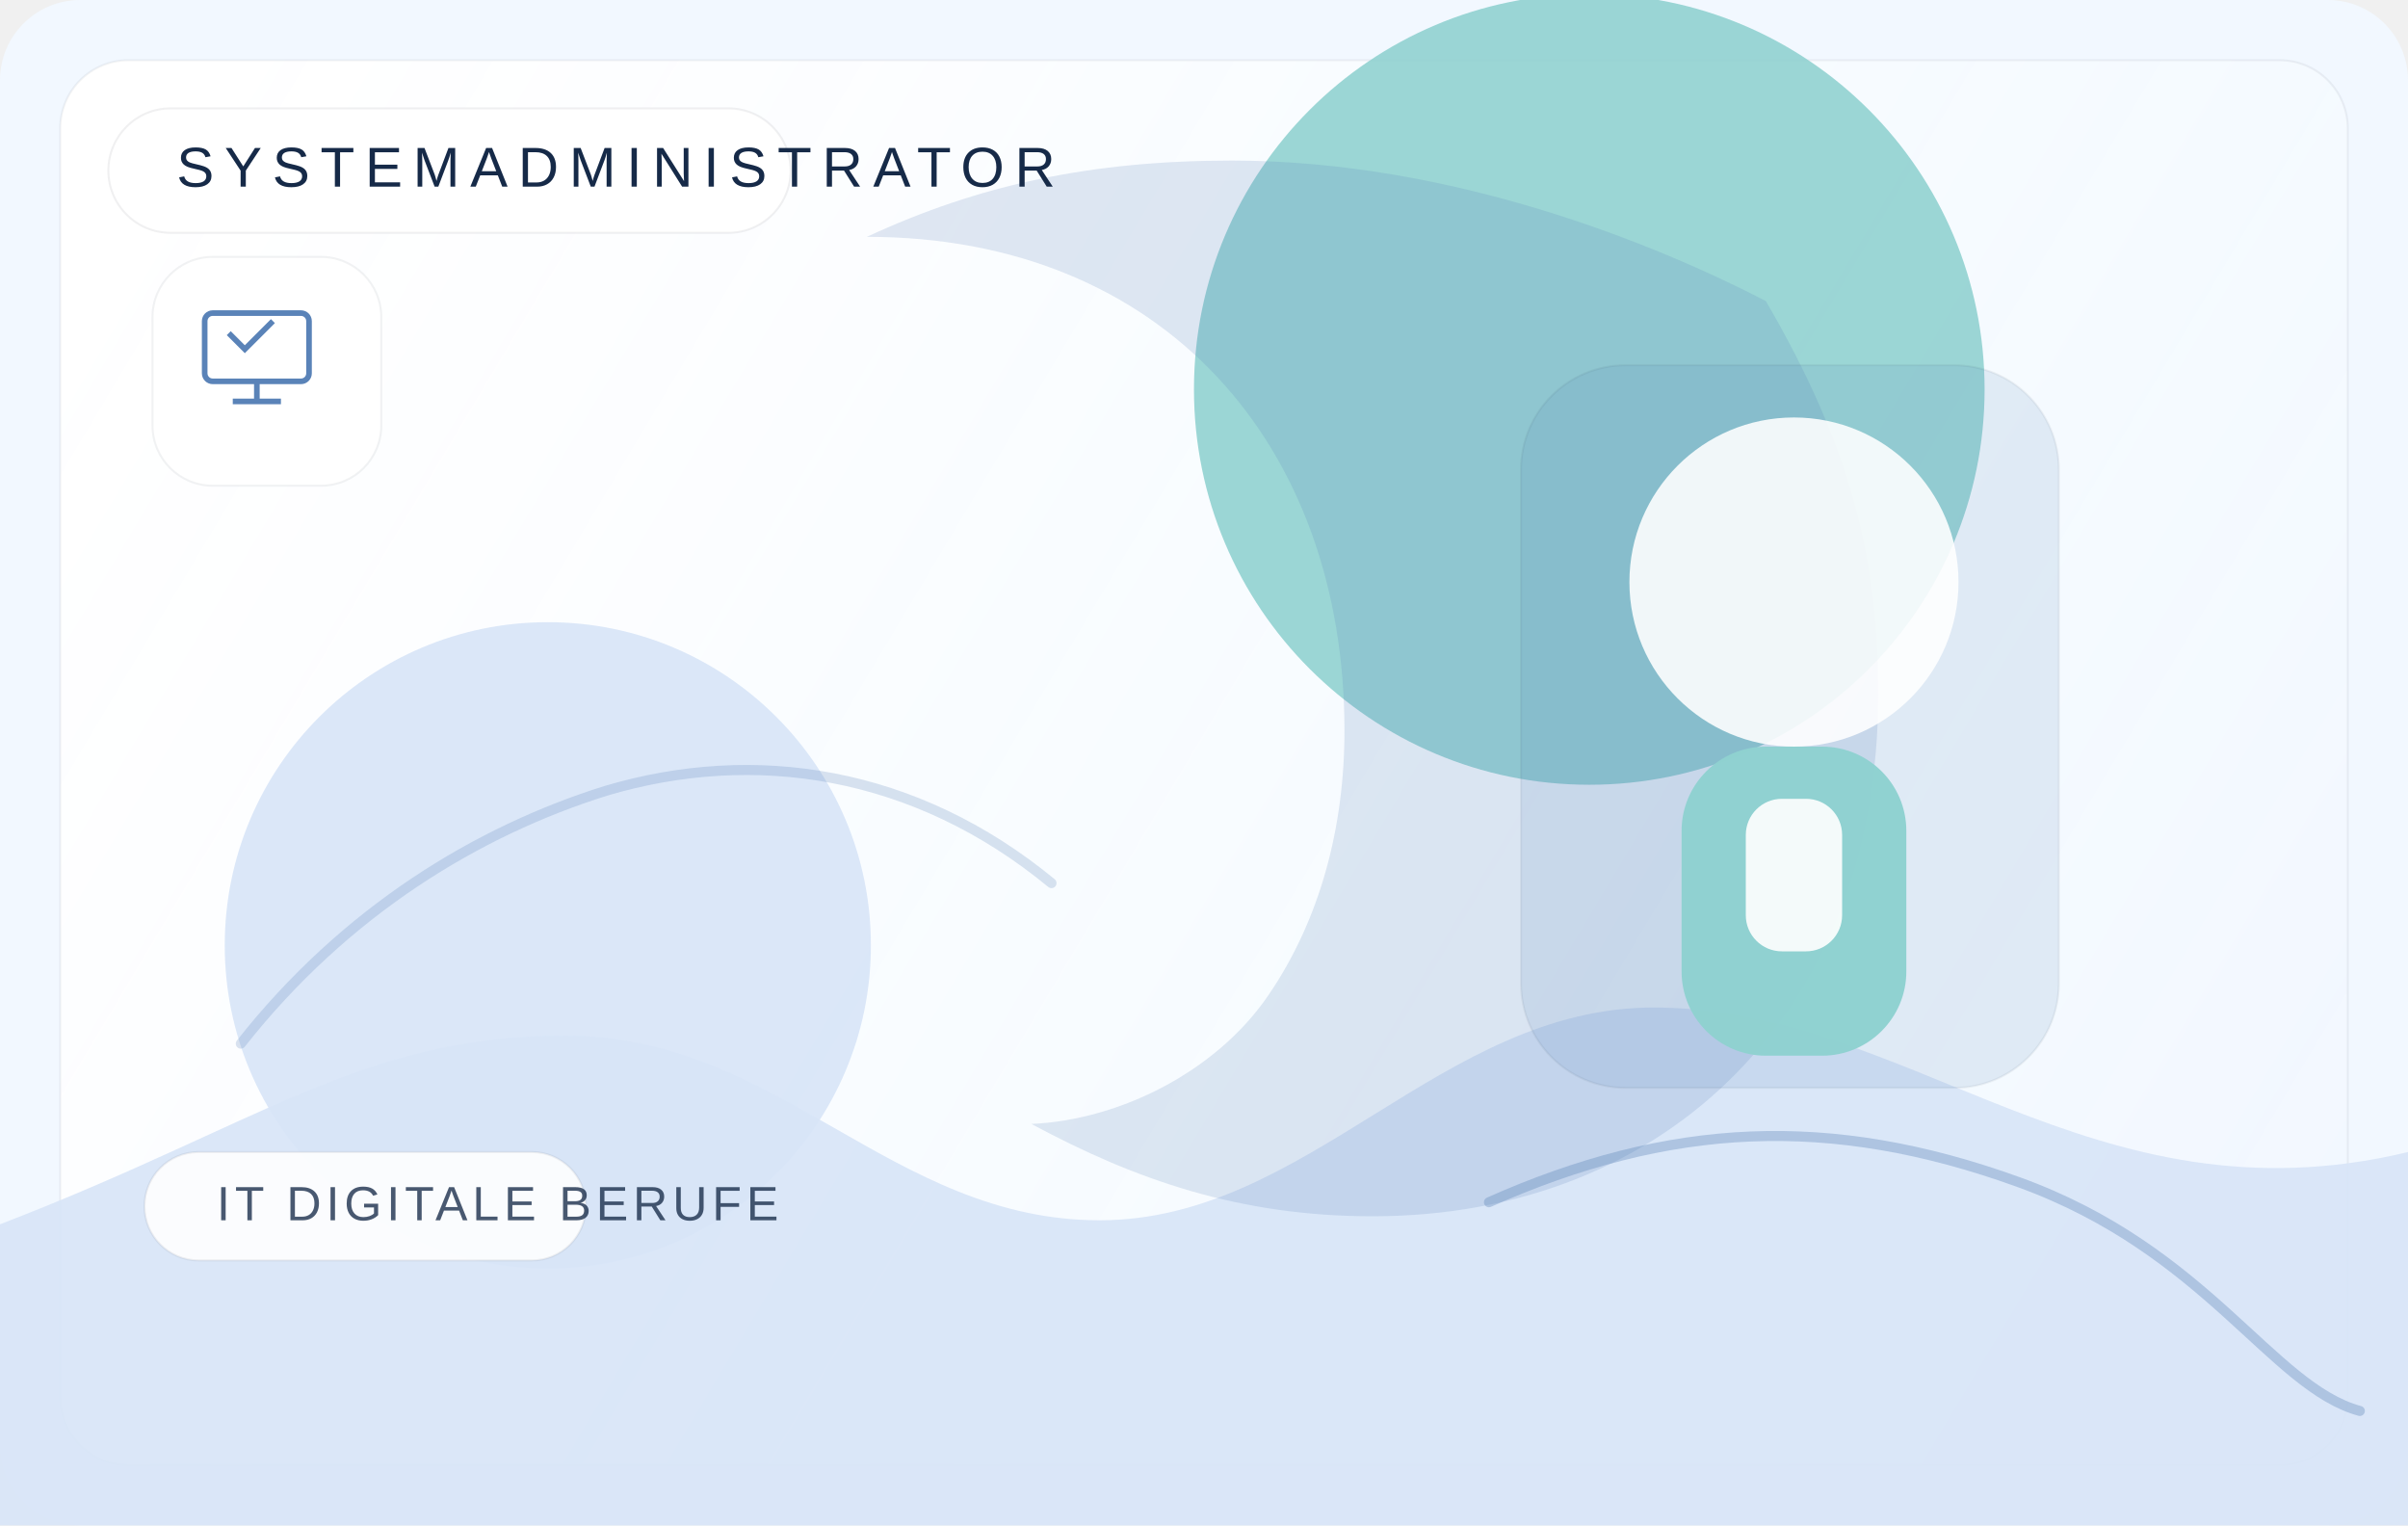
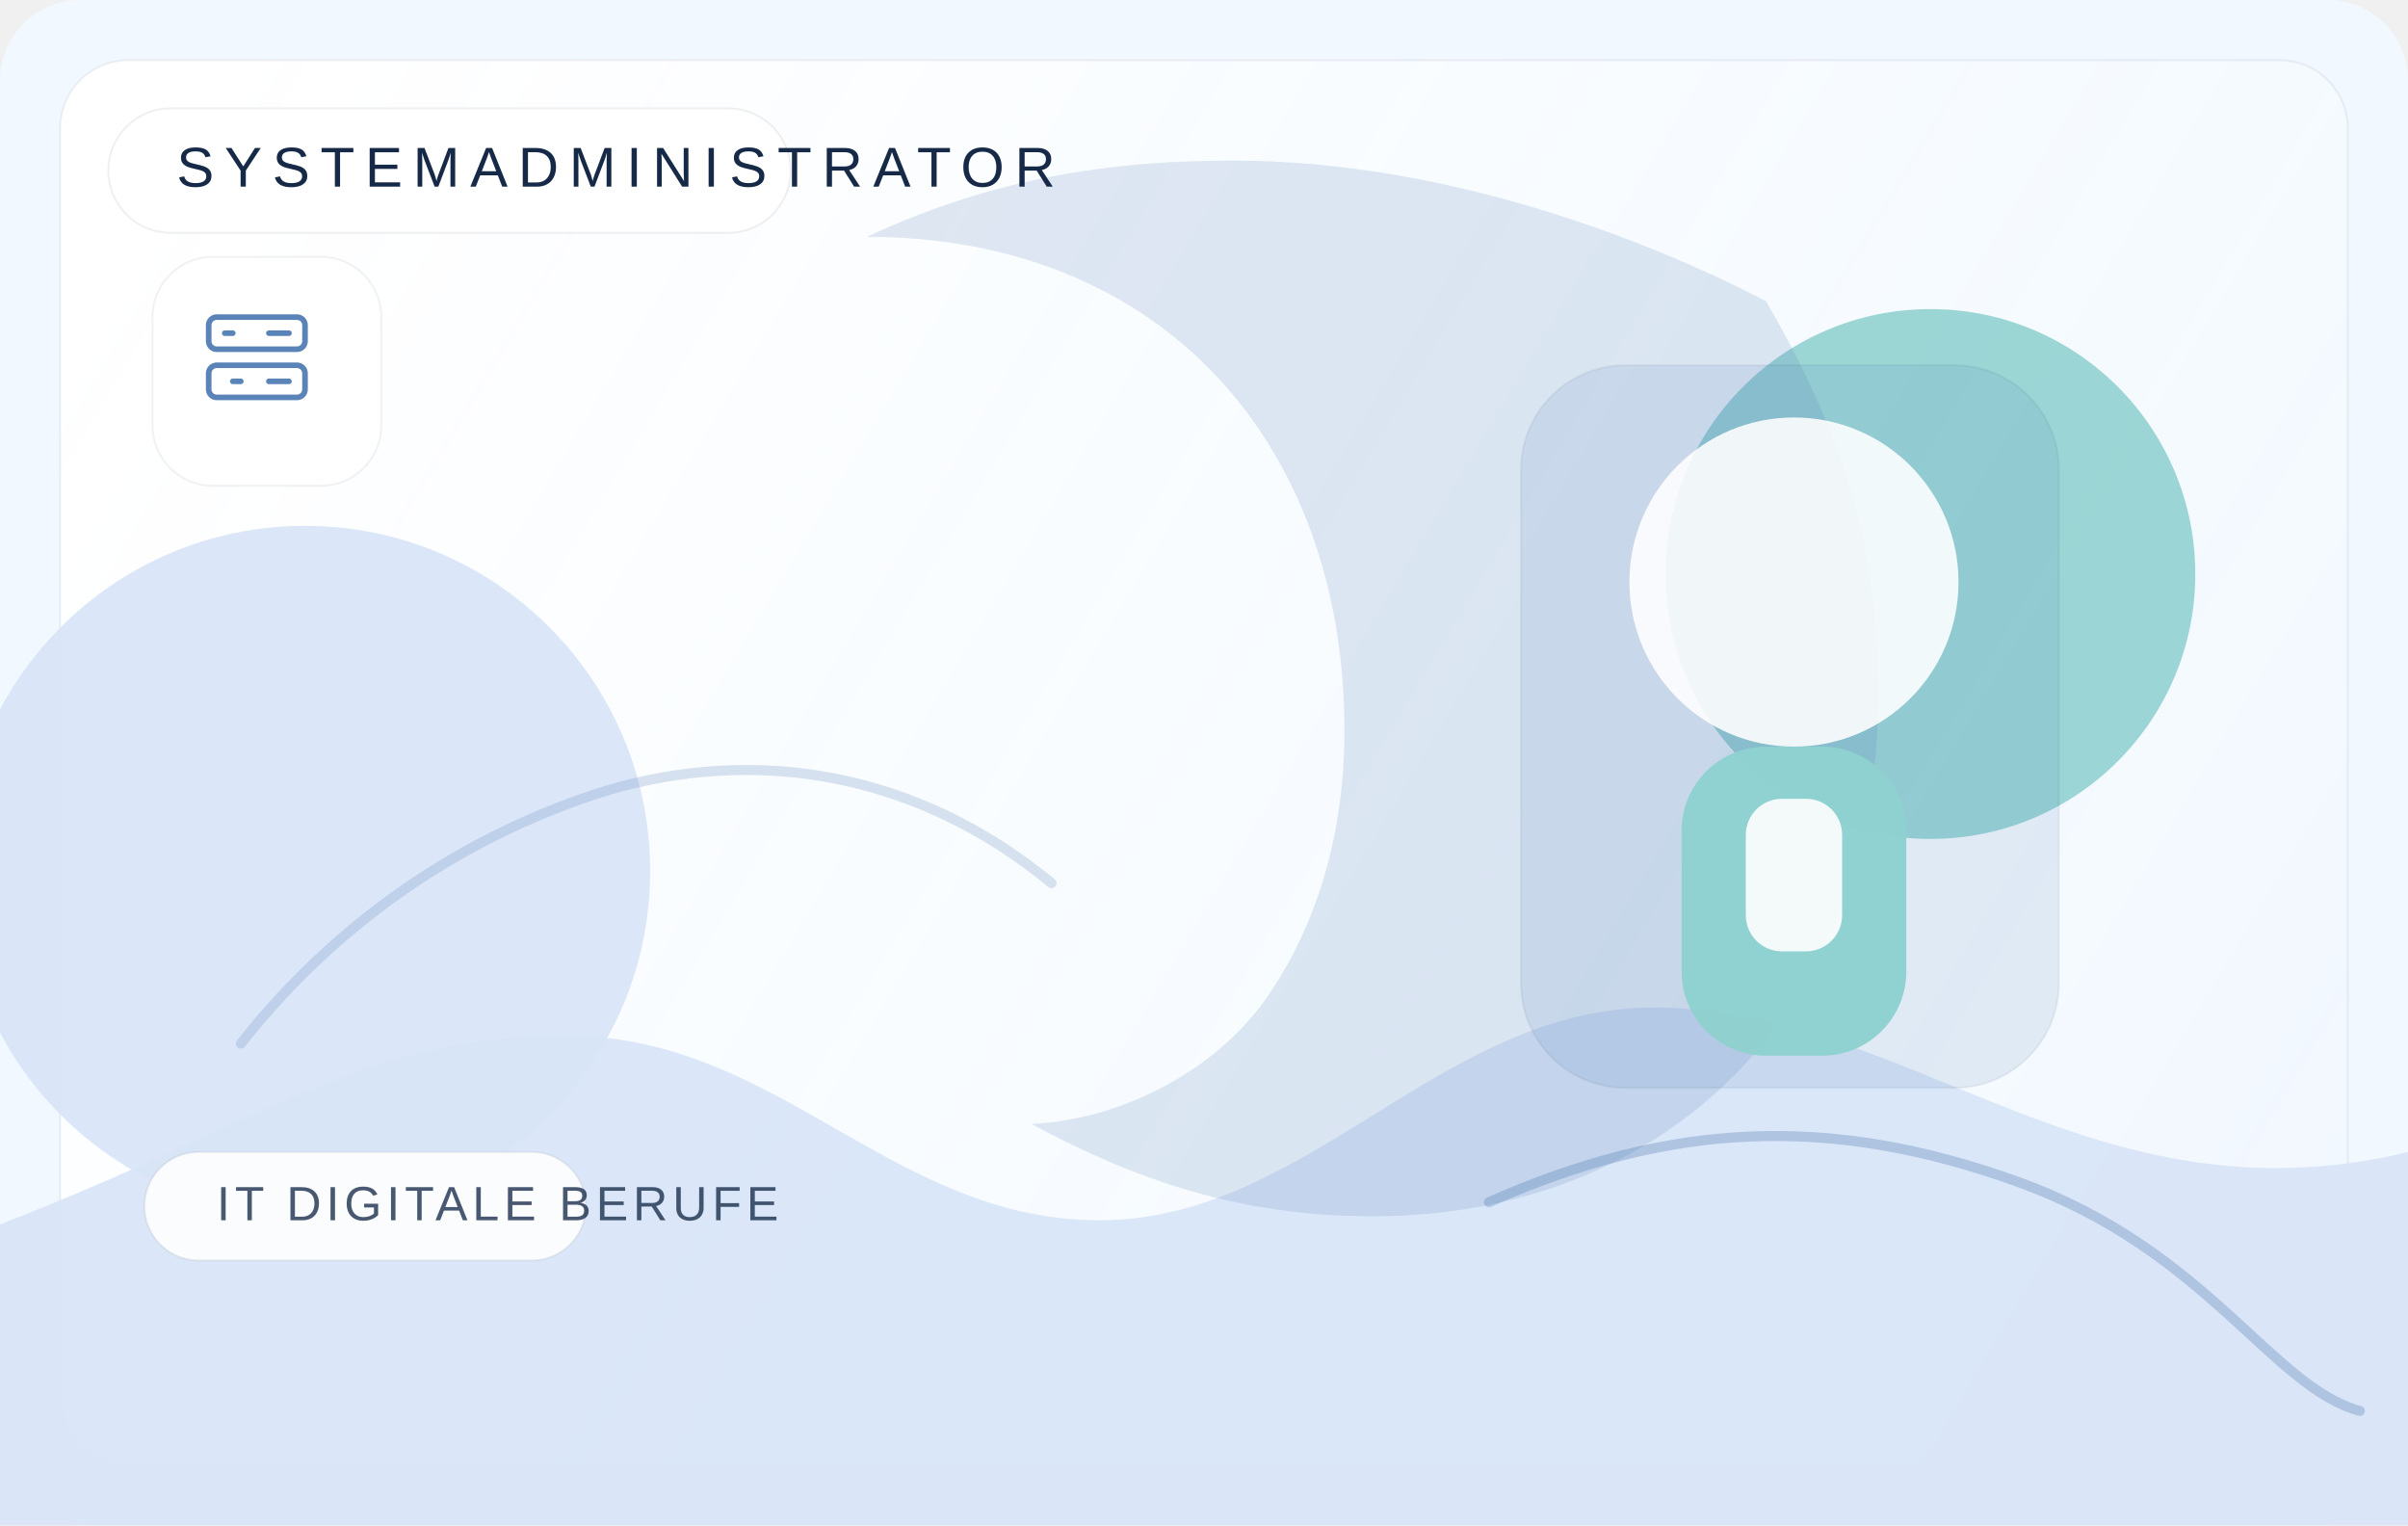
<svg xmlns="http://www.w3.org/2000/svg" width="1200" height="760" viewBox="0 0 1200 760" fill="none">
  <rect width="1200" height="760" rx="40" fill="#f2f8ff" />
  <rect x="30" y="30" width="1140" height="700" rx="34" fill="url(#panelGradient)" stroke="rgba(32,40,52,0.06)" />
-   <circle cx="792" cy="194" r="197" fill="#8fd1d0" fill-opacity="0.88" />
-   <circle cx="273" cy="471" r="161" fill="#d8e5f7" fill-opacity="0.92" />
+   <circle cx="962" cy="286" r="132" fill="#8fd1d0" fill-opacity="0.88" />
+   <circle cx="152" cy="434" r="172" fill="#d8e5f7" fill-opacity="0.92" />
  <path d="M0 610C130 560 180 516 282 516C388 516 444 608 548 608C652 608 718 502 824 502C952 502 1042 612 1200 574V760H0V610Z" fill="#d8e5f7" fill-opacity="0.92" />
  <path d="M880 150c42 72 56 128 56 196 0 156-104 260-252 260-66 0-118-18-170-46 44-2 92-26 118-64 26-38 38-84 38-132 0-142-90-246-238-246 56-26 112-38 182-38 110 0 212 42 266 70Z" fill="#5a83b8" fill-opacity="0.18" />
  <rect x="54" y="54" width="340" height="62" rx="31" fill="white" fill-opacity="0.88" stroke="rgba(32,40,52,0.07)" />
  <text x="88" y="93" font-size="28" font-family="Arial, sans-serif" fill="#162a48" letter-spacing="5.2">SYSTEMADMINISTRATOR</text>
  <rect x="72" y="574" width="220" height="54" rx="27" fill="white" fill-opacity="0.88" stroke="rgba(32,40,52,0.07)" />
  <text x="108" y="608" font-size="24" font-family="Arial, sans-serif" fill="#162a48" opacity="0.78" letter-spacing="2.4">IT DIGITALE BERUFE</text>
  <rect x="76" y="128" width="114" height="114" rx="30" fill="white" fill-opacity="0.92" stroke="rgba(32,40,52,0.06)" />
  <g transform="translate(88 140)" style="color:#5a83b8">
-     <rect x="14" y="16" width="52" height="34" rx="4" fill="none" stroke="currentColor" stroke-width="2.8" />
-     <path d="M28 60h24M40 50v10" stroke="currentColor" stroke-width="2.8" />
-     <path d="M26 26l8 8 14-14" fill="none" stroke="currentColor" stroke-width="2.8" />
+     <rect x="16" y="18" width="48" height="16" rx="4" fill="none" stroke="currentColor" stroke-width="2.8" />
+     <rect x="16" y="42" width="48" height="16" rx="4" fill="none" stroke="currentColor" stroke-width="2.8" />
+     <path d="M24 26h4m0 24h4M46 26h10M46 50h10" stroke="currentColor" stroke-width="2.8" stroke-linecap="round" />
  </g>
  <rect x="758" y="182" width="268" height="360" rx="52" fill="#5a83b8" fill-opacity="0.14" stroke="rgba(32,40,52,0.06)" />
  <circle cx="894" cy="290" r="82" fill="white" fill-opacity="0.88" />
  <rect x="838" y="372" width="112" height="154" rx="42" fill="#8fd1d0" fill-opacity="0.98" />
  <rect x="870" y="398" width="48" height="76" rx="18" fill="white" fill-opacity="0.9" />
  <path d="M742 599c90-40 170-44 264-10 94 34 126 102 170 114" stroke="#5a83b8" stroke-opacity="0.34" stroke-width="5" stroke-linecap="round" />
  <path d="M120 520c52-66 118-106 182-126 74-22 154-10 222 46" stroke="#5a83b8" stroke-opacity="0.22" stroke-width="5" stroke-linecap="round" />
  <defs>
    <linearGradient id="panelGradient" x1="88" y1="78" x2="1130" y2="700" gradientUnits="userSpaceOnUse">
      <stop stop-color="white" stop-opacity="0.98" />
      <stop offset="1" stop-color="#f2f8ff" stop-opacity="0.92" />
    </linearGradient>
  </defs>
</svg>
